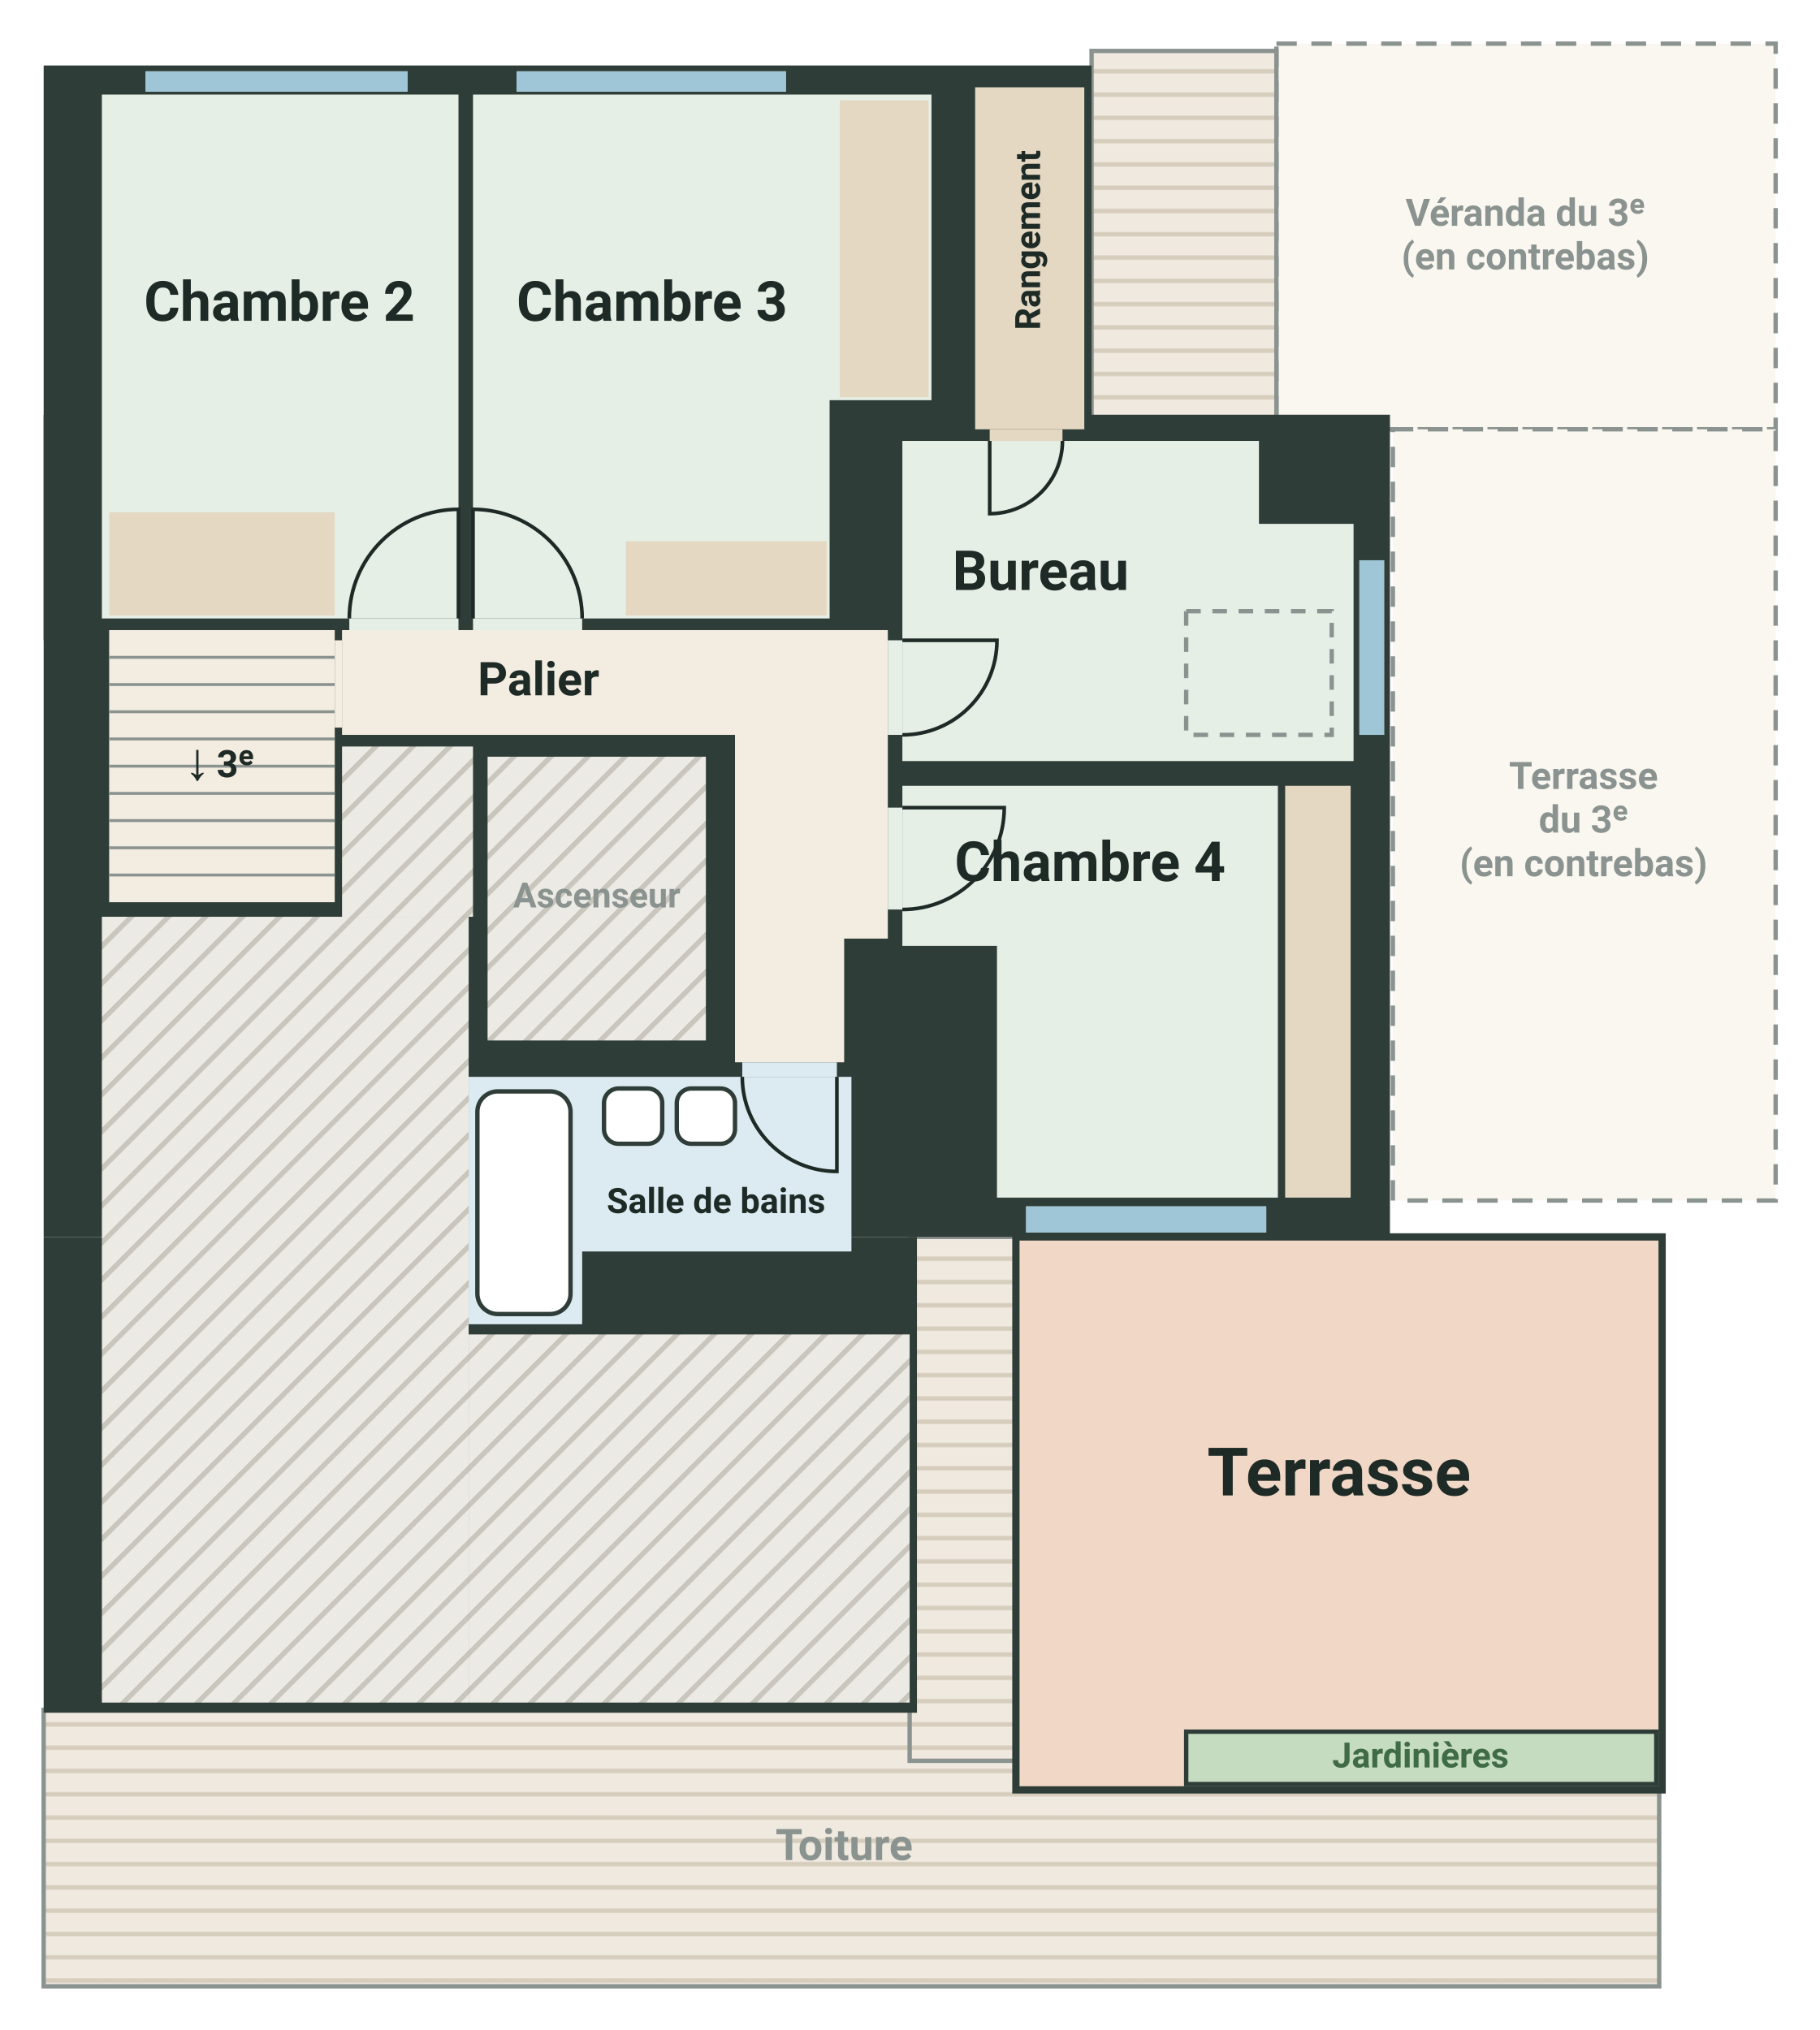
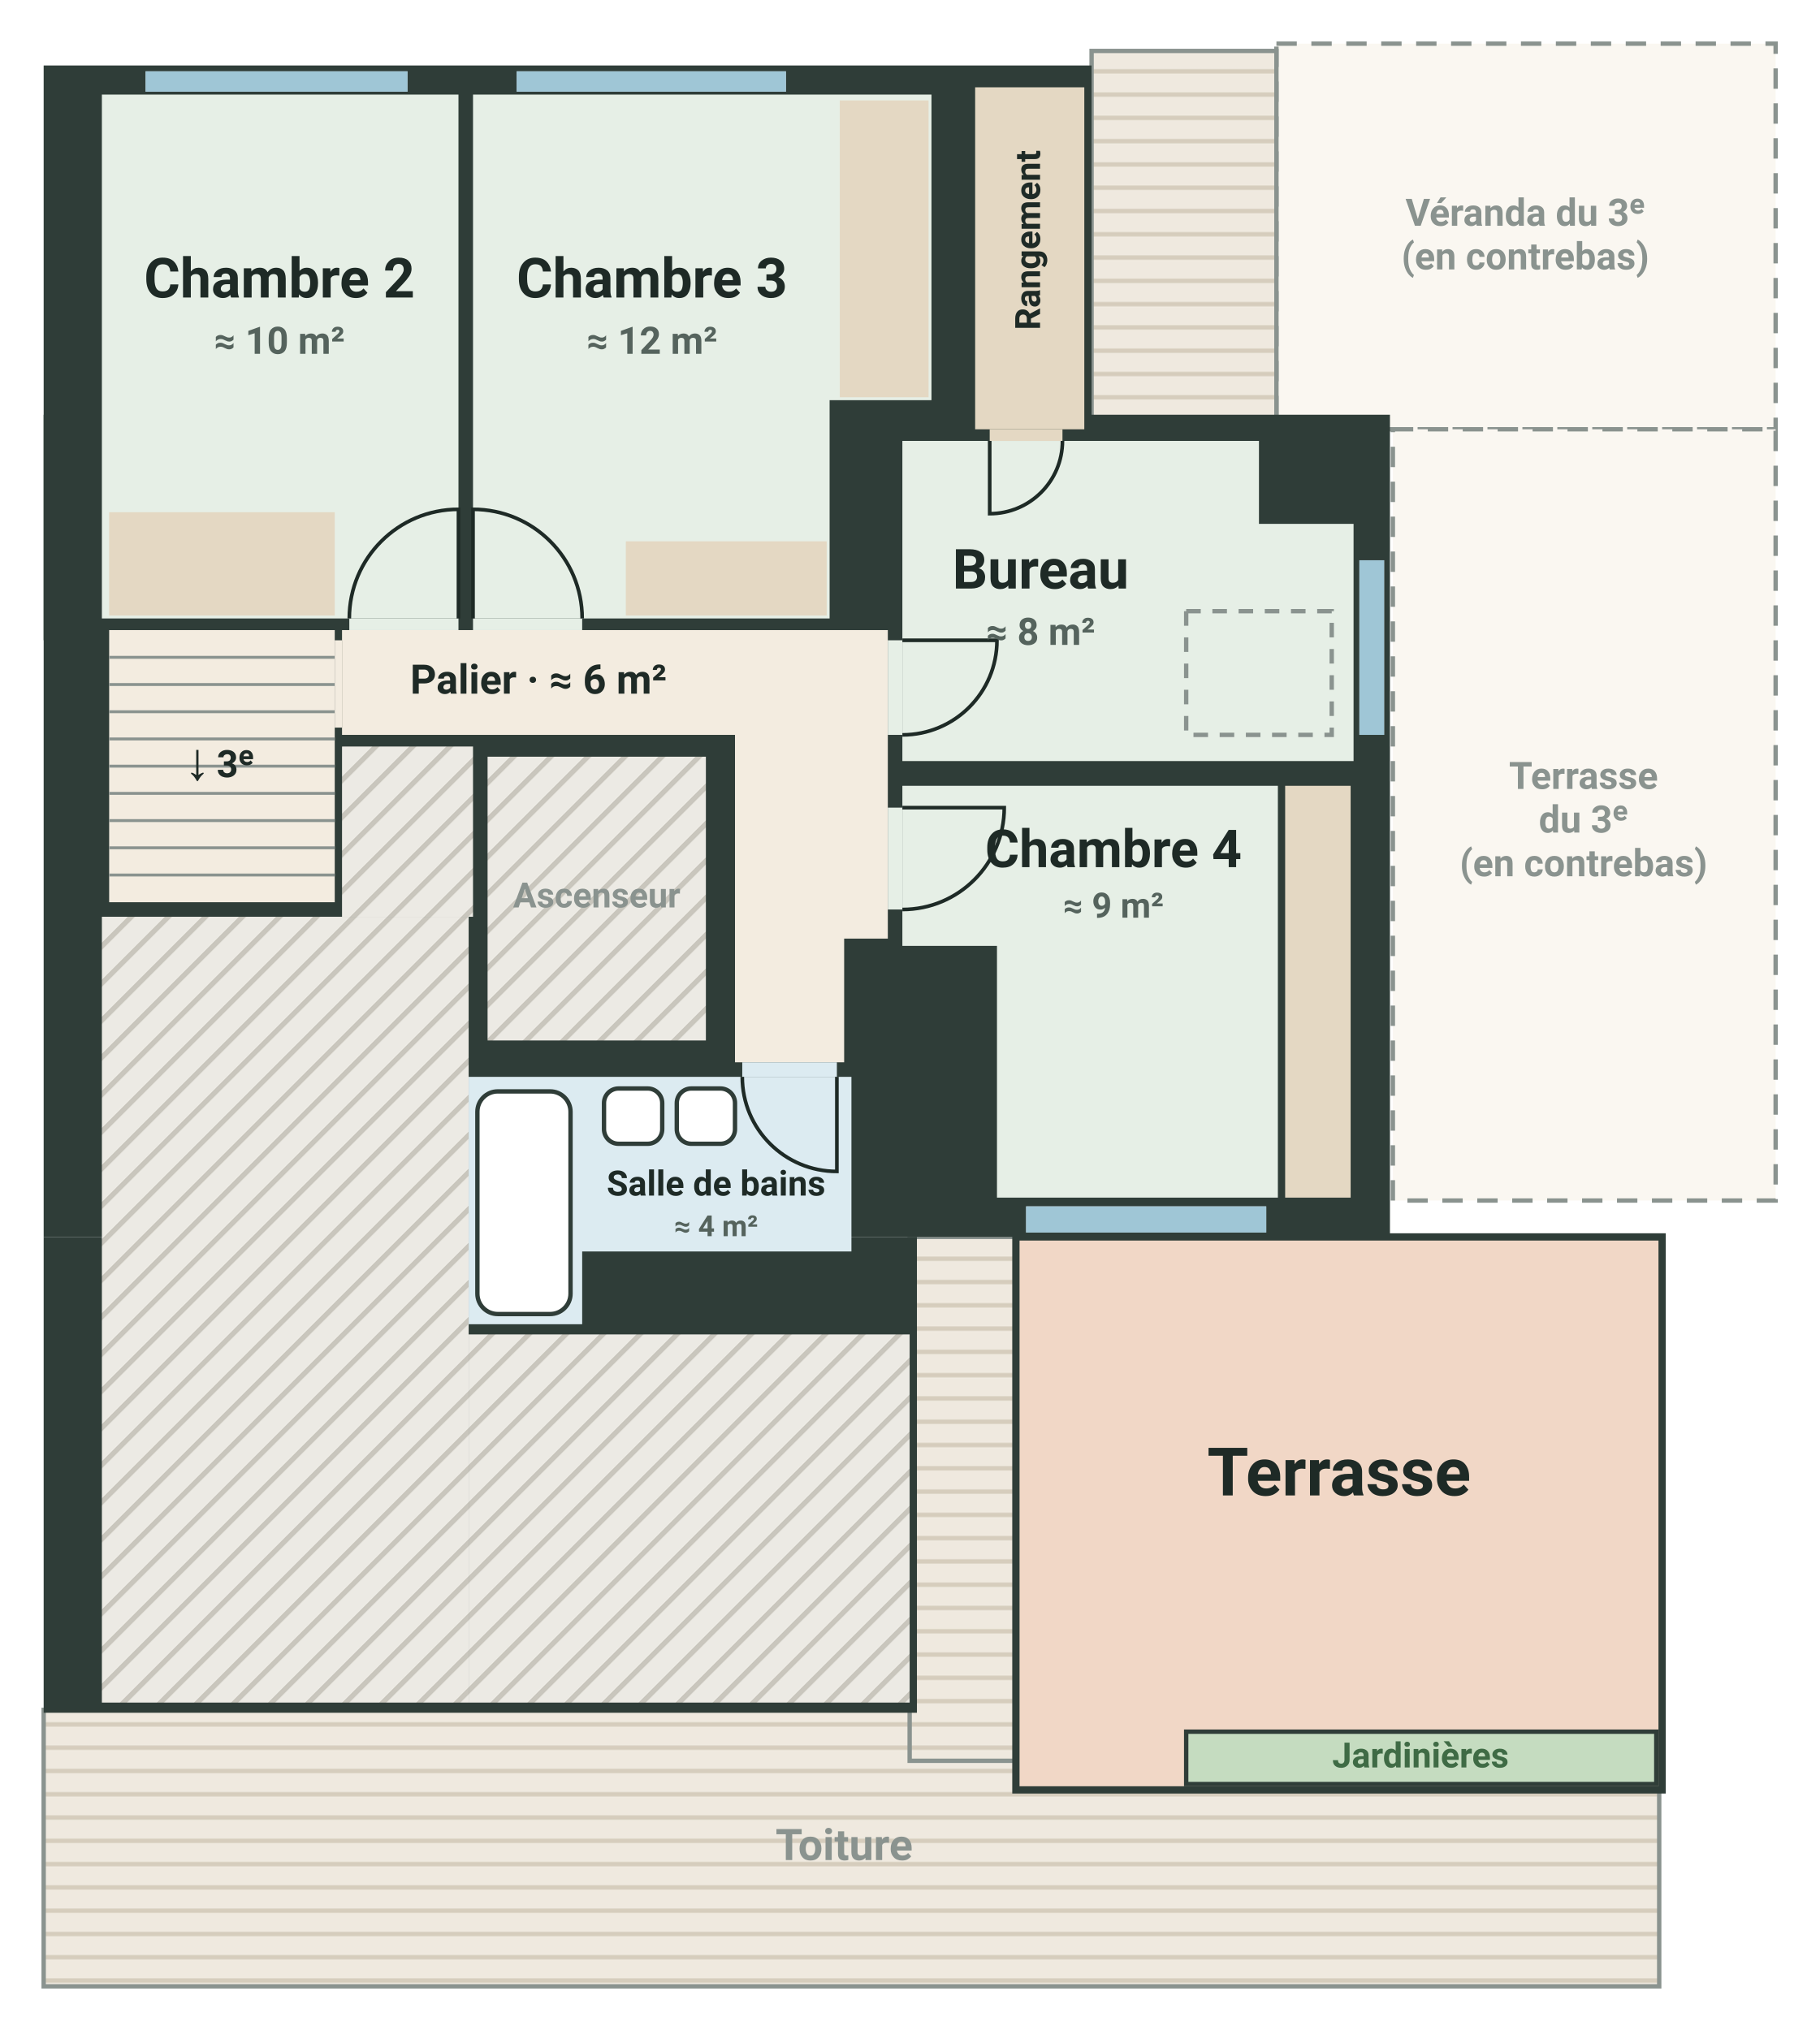
<svg xmlns="http://www.w3.org/2000/svg" viewBox="420 135 1250 1395" width="1250" height="1395" font-family="Manrope, 'Segoe UI', Roboto, Helvetica, Arial, sans-serif">
  <defs>
    <pattern id="hachures" width="18" height="18" patternUnits="userSpaceOnUse" patternTransform="rotate(45)">
      <rect width="18" height="18" fill="#eceae4" />
      <line x1="0" y1="0" x2="0" y2="18" stroke="#c9c6bd" stroke-width="7" />
    </pattern>
    <pattern id="toit" width="16" height="16" patternUnits="userSpaceOnUse">
      <rect width="16" height="16" fill="#efe9df" />
      <line x1="0" y1="8" x2="16" y2="8" stroke="#d6cdbd" stroke-width="3" />
    </pattern>
  </defs>
  <rect width="1674" height="1845" fill="#ffffff" />
  <rect x="1297" y="165" width="343" height="265" fill="#faf7f1" stroke="#8a938f" stroke-width="3" stroke-dasharray="14 10" />
  <rect x="1377" y="430" width="263" height="530" fill="#faf7f1" stroke="#8a938f" stroke-width="3" stroke-dasharray="14 10" />
  <rect x="1170" y="170" width="127" height="255" fill="url(#toit)" stroke="#8a938f" stroke-width="3" />
  <rect x="450" y="1310" width="1110" height="190" fill="url(#toit)" stroke="#8a938f" stroke-width="3" />
  <rect x="1045" y="985" width="73" height="360" fill="url(#toit)" stroke="#8a938f" stroke-width="3" />
  <rect x="1118" y="985" width="444" height="380" fill="#f1d7c6" stroke="#2f3d38" stroke-width="5" />
  <rect x="1235" y="1325" width="323" height="36" fill="#c5dcc0" stroke="#2f3d38" stroke-width="3" />
  <rect x="450" y="180" width="720" height="395" fill="#2f3d38" />
  <rect x="450" y="420" width="925" height="565" fill="#2f3d38" />
  <rect x="450" y="985" width="600" height="327" fill="#2f3d38" />
  <rect x="490" y="765" width="252" height="540" fill="url(#hachures)" />
  <rect x="742" y="1052" width="303" height="253" fill="url(#hachures)" />
  <rect x="655" y="648" width="90" height="117" fill="url(#hachures)" />
  <rect x="755" y="655" width="150" height="195" fill="url(#hachures)" />
  <text x="830" y="752" font-size="24" font-weight="600" fill="#8a938f" text-anchor="middle" dominant-baseline="middle">Ascenseur</text>
  <rect x="490" y="200" width="245" height="360" fill="#e6efe6" />
  <rect x="495" y="487" width="155" height="71" fill="#e4d8c3" />
  <polygon points="745,200 1060,200 1060,410 990,410 990,560 745,560" fill="#e6efe6" />
  <rect x="997" y="204" width="61" height="204" fill="#e4d8c3" />
  <rect x="850" y="507" width="138" height="51" fill="#e4d8c3" />
  <rect x="1090" y="195" width="75" height="235" fill="#e4d8c3" />
  <polygon points="655,568 1030,568 1030,780 1000,780 1000,865 925,865 925,640 655,640" fill="#f3ece0" />
  <rect x="495" y="568" width="155" height="187" fill="#f3ece0" />
  <line x1="495" y1="586.7" x2="650" y2="586.7" stroke="#8a938f" stroke-width="2" />
  <line x1="495" y1="605.4" x2="650" y2="605.4" stroke="#8a938f" stroke-width="2" />
  <line x1="495" y1="624.1" x2="650" y2="624.1" stroke="#8a938f" stroke-width="2" />
  <line x1="495" y1="642.8" x2="650" y2="642.8" stroke="#8a938f" stroke-width="2" />
  <line x1="495" y1="661.5" x2="650" y2="661.5" stroke="#8a938f" stroke-width="2" />
  <line x1="495" y1="680.2" x2="650" y2="680.2" stroke="#8a938f" stroke-width="2" />
  <line x1="495" y1="698.9" x2="650" y2="698.9" stroke="#8a938f" stroke-width="2" />
  <line x1="495" y1="717.6" x2="650" y2="717.6" stroke="#8a938f" stroke-width="2" />
  <line x1="495" y1="736.3" x2="650" y2="736.3" stroke="#8a938f" stroke-width="2" />
  <polygon points="1040,438 1285,438 1285,495 1350,495 1350,658 1040,658" fill="#e6efe6" />
  <polygon points="1040,675 1298,675 1298,958 1105,958 1105,785 1040,785" fill="#e6efe6" />
  <rect x="1303" y="675" width="45" height="283" fill="#e4d8c3" />
  <polygon points="742,875 1005,875 1005,995 820,995 820,1045 742,1045" fill="#dcebf1" />
  <rect x="520" y="184" width="180" height="14" fill="#ffffff" />
  <rect x="520" y="184" width="180" height="14" fill="#7fb3c8" opacity=".75" />
  <rect x="775" y="184" width="185" height="14" fill="#ffffff" />
  <rect x="775" y="184" width="185" height="14" fill="#7fb3c8" opacity=".75" />
  <rect x="1125" y="964" width="165" height="18" fill="#ffffff" />
  <rect x="1125" y="964" width="165" height="18" fill="#7fb3c8" opacity=".75" />
  <rect x="1354" y="520" width="17" height="120" fill="#ffffff" />
  <rect x="1354" y="520" width="17" height="120" fill="#7fb3c8" opacity=".75" />
  <rect x="1235" y="555" width="100" height="85" fill="none" stroke="#8a938f" stroke-width="3" stroke-dasharray="10 8" />
  <rect x="660" y="560" width="75" height="8" fill="#e6efe6" />
  <path d="M735,560 L735,485 A75,75 0 0 0 660,560" fill="none" stroke="#1e2a26" stroke-width="2.5" />
  <rect x="745" y="560" width="75" height="8" fill="#e6efe6" />
  <path d="M745,560 L745,485 A75,75 0 0 1 820,560" fill="none" stroke="#1e2a26" stroke-width="2.5" />
  <rect x="1030" y="575" width="10" height="65" fill="#e6efe6" />
  <path d="M1040,575 L1105,575 A65,65 0 0 1 1040,640" fill="none" stroke="#1e2a26" stroke-width="2.5" />
  <rect x="1030" y="690" width="10" height="70" fill="#e6efe6" />
  <path d="M1040,690 L1110,690 A70,70 0 0 1 1040,760" fill="none" stroke="#1e2a26" stroke-width="2.5" />
  <rect x="1100" y="430" width="50" height="8" fill="#e4d8c3" />
  <path d="M1100,438 L1100,488 A50,50 0 0 0 1150,438" fill="none" stroke="#1e2a26" stroke-width="2.5" />
  <rect x="930" y="865" width="65" height="10" fill="#dcebf1" />
  <path d="M995,875 L995,940 A65,65 0 0 1 930,875" fill="none" stroke="#1e2a26" stroke-width="2.5" />
  <rect x="650" y="575" width="5" height="60" fill="#f3ece0" />
  <rect x="748" y="885" width="64" height="153" fill="#ffffff" stroke="#2f3d38" stroke-width="3" rx="14" />
  <rect x="835" y="883" width="40" height="38" fill="#ffffff" stroke="#2f3d38" stroke-width="3" rx="10" />
  <rect x="885" y="883" width="40" height="38" fill="#ffffff" stroke="#2f3d38" stroke-width="3" rx="10" />
-   <text x="612" y="345" font-size="38" font-weight="700" fill="#1e2a26" text-anchor="middle" dominant-baseline="middle">Chambre 2</text>
-   <text x="868" y="345" font-size="38" font-weight="700" fill="#1e2a26" text-anchor="middle" dominant-baseline="middle">Chambre 3</text>
-   <text x="1135" y="530" font-size="38" font-weight="700" fill="#1e2a26" text-anchor="middle" dominant-baseline="middle">Bureau</text>
-   <text x="1169" y="730" font-size="38" font-weight="700" fill="#1e2a26" text-anchor="middle" dominant-baseline="middle">Chambre 4</text>
-   <text x="790" y="604" font-size="32" font-weight="700" fill="#1e2a26" text-anchor="middle" dominant-baseline="middle">Palier</text>
+   <text x="612" y="329" font-size="38" font-weight="700" fill="#1e2a26" text-anchor="middle" dominant-baseline="middle">Chambre 2</text>
+   <text x="612" y="371" font-size="26" font-weight="600" fill="#55635d" text-anchor="middle" dominant-baseline="middle">≈ 10 m²</text>
+   <text x="868" y="329" font-size="38" font-weight="700" fill="#1e2a26" text-anchor="middle" dominant-baseline="middle">Chambre 3</text>
+   <text x="868" y="371" font-size="26" font-weight="600" fill="#55635d" text-anchor="middle" dominant-baseline="middle">≈ 12 m²</text>
+   <text x="1135" y="529" font-size="38" font-weight="700" fill="#1e2a26" text-anchor="middle" dominant-baseline="middle">Bureau</text>
+   <text x="1135" y="571" font-size="26" font-weight="600" fill="#55635d" text-anchor="middle" dominant-baseline="middle">≈ 8 m²</text>
+   <text x="1185" y="721" font-size="36" font-weight="700" fill="#1e2a26" text-anchor="middle" dominant-baseline="middle">Chambre 4</text>
+   <text x="1185" y="759" font-size="24" font-weight="600" fill="#55635d" text-anchor="middle" dominant-baseline="middle">≈ 9 m²</text>
+   <text x="790" y="604" font-size="28" font-weight="700" fill="#1e2a26" text-anchor="middle" dominant-baseline="middle">Palier · ≈ 6 m²</text>
  <text x="572" y="660" font-size="26" font-weight="700" fill="#1e2a26" text-anchor="middle" dominant-baseline="middle">↓ 3ᵉ</text>
-   <text x="912" y="962" font-size="24" font-weight="700" fill="#1e2a26" text-anchor="middle" dominant-baseline="middle">Salle de bains</text>
+   <text x="912" y="950" font-size="24" font-weight="700" fill="#1e2a26" text-anchor="middle" dominant-baseline="middle">Salle de bains</text>
+   <text x="912" y="979" font-size="20" font-weight="600" fill="#55635d" text-anchor="middle" dominant-baseline="middle">≈ 4 m²</text>
  <text x="1340" y="1150" font-size="46" font-weight="700" fill="#1e2a26" text-anchor="middle" dominant-baseline="middle">Terrasse</text>
  <text x="1396" y="1343" font-size="24" font-weight="700" fill="#3f6b45" text-anchor="middle" dominant-baseline="middle">Jardinières</text>
  <text x="1128" y="300" font-size="24" font-weight="700" fill="#1e2a26" text-anchor="middle" dominant-baseline="middle" transform="rotate(-90 1128 300)">Rangement</text>
  <text x="1468" y="283" font-size="26" font-weight="600" fill="#8a938f" text-anchor="middle" dominant-baseline="middle">Véranda du 3ᵉ</text>
  <text x="1468" y="313" font-size="26" font-weight="600" fill="#8a938f" text-anchor="middle" dominant-baseline="middle">(en contrebas)</text>
  <text x="1508" y="670" font-size="26" font-weight="600" fill="#8a938f" text-anchor="middle" dominant-baseline="middle">Terrasse</text>
  <text x="1508" y="700" font-size="26" font-weight="600" fill="#8a938f" text-anchor="middle" dominant-baseline="middle">du 3ᵉ</text>
  <text x="1508" y="730" font-size="26" font-weight="600" fill="#8a938f" text-anchor="middle" dominant-baseline="middle">(en contrebas)</text>
  <text x="1000" y="1405" font-size="30" font-weight="600" fill="#8a938f" text-anchor="middle" dominant-baseline="middle">Toiture</text>
</svg>
